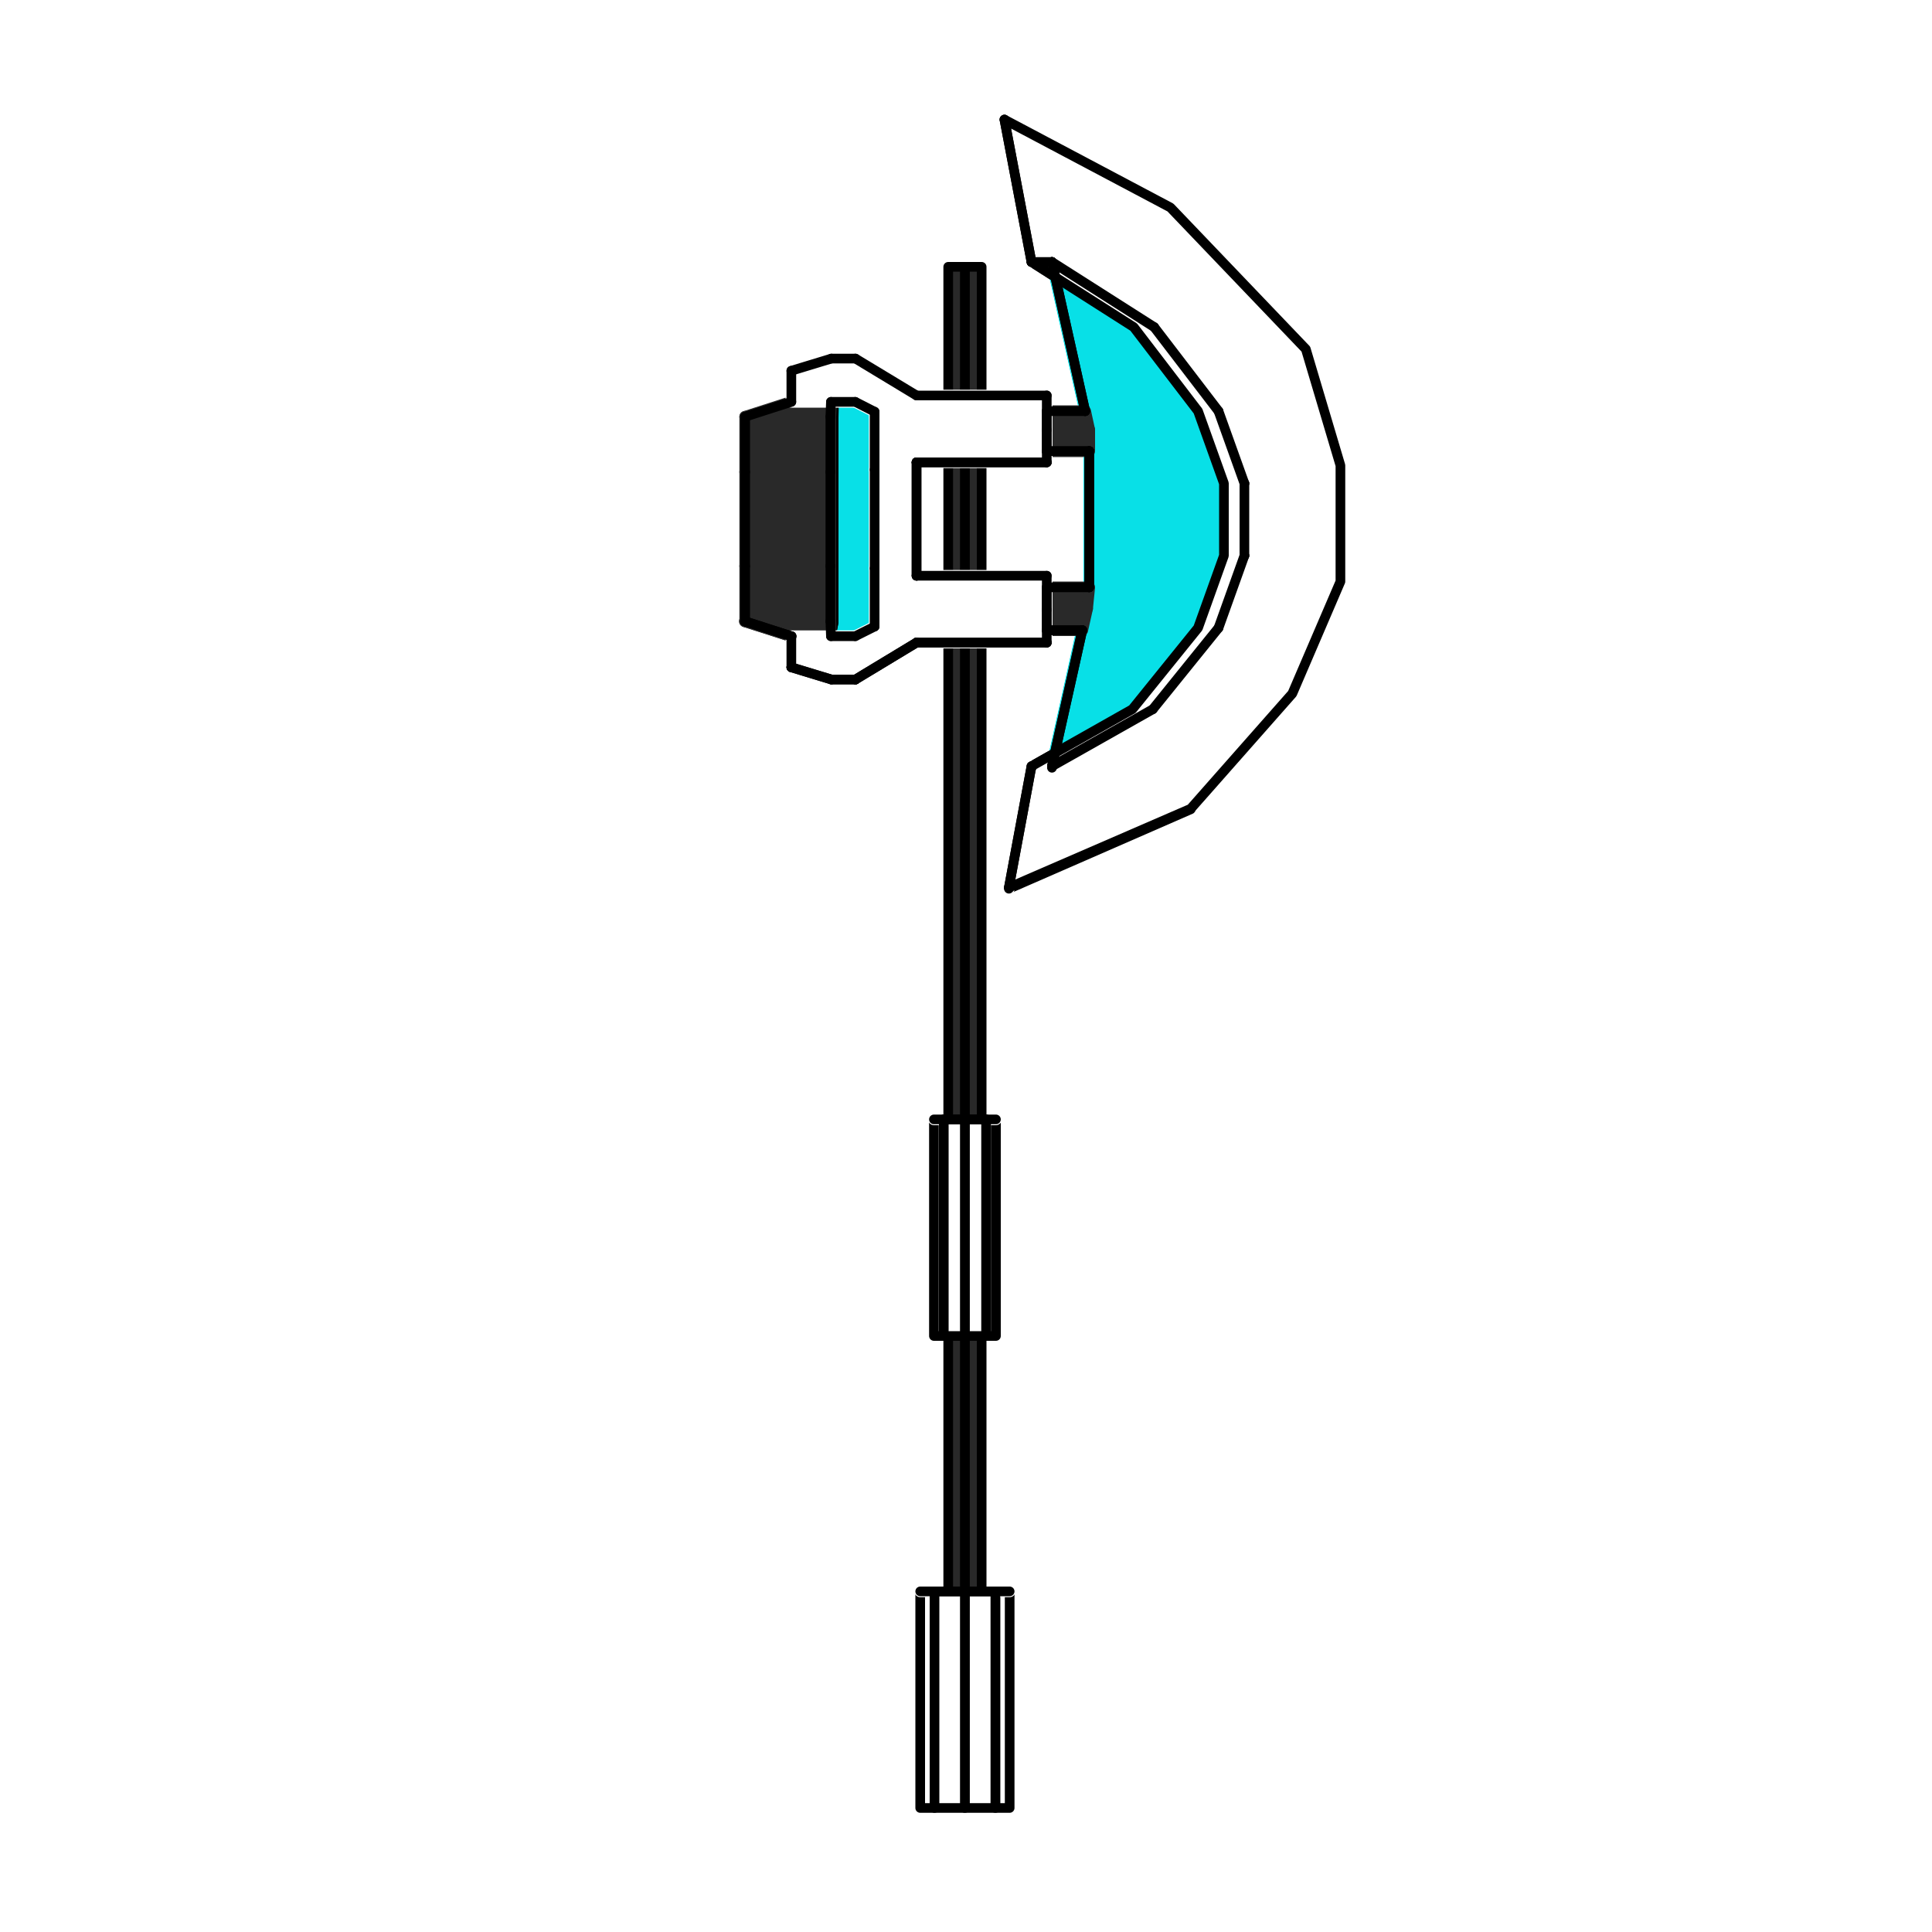
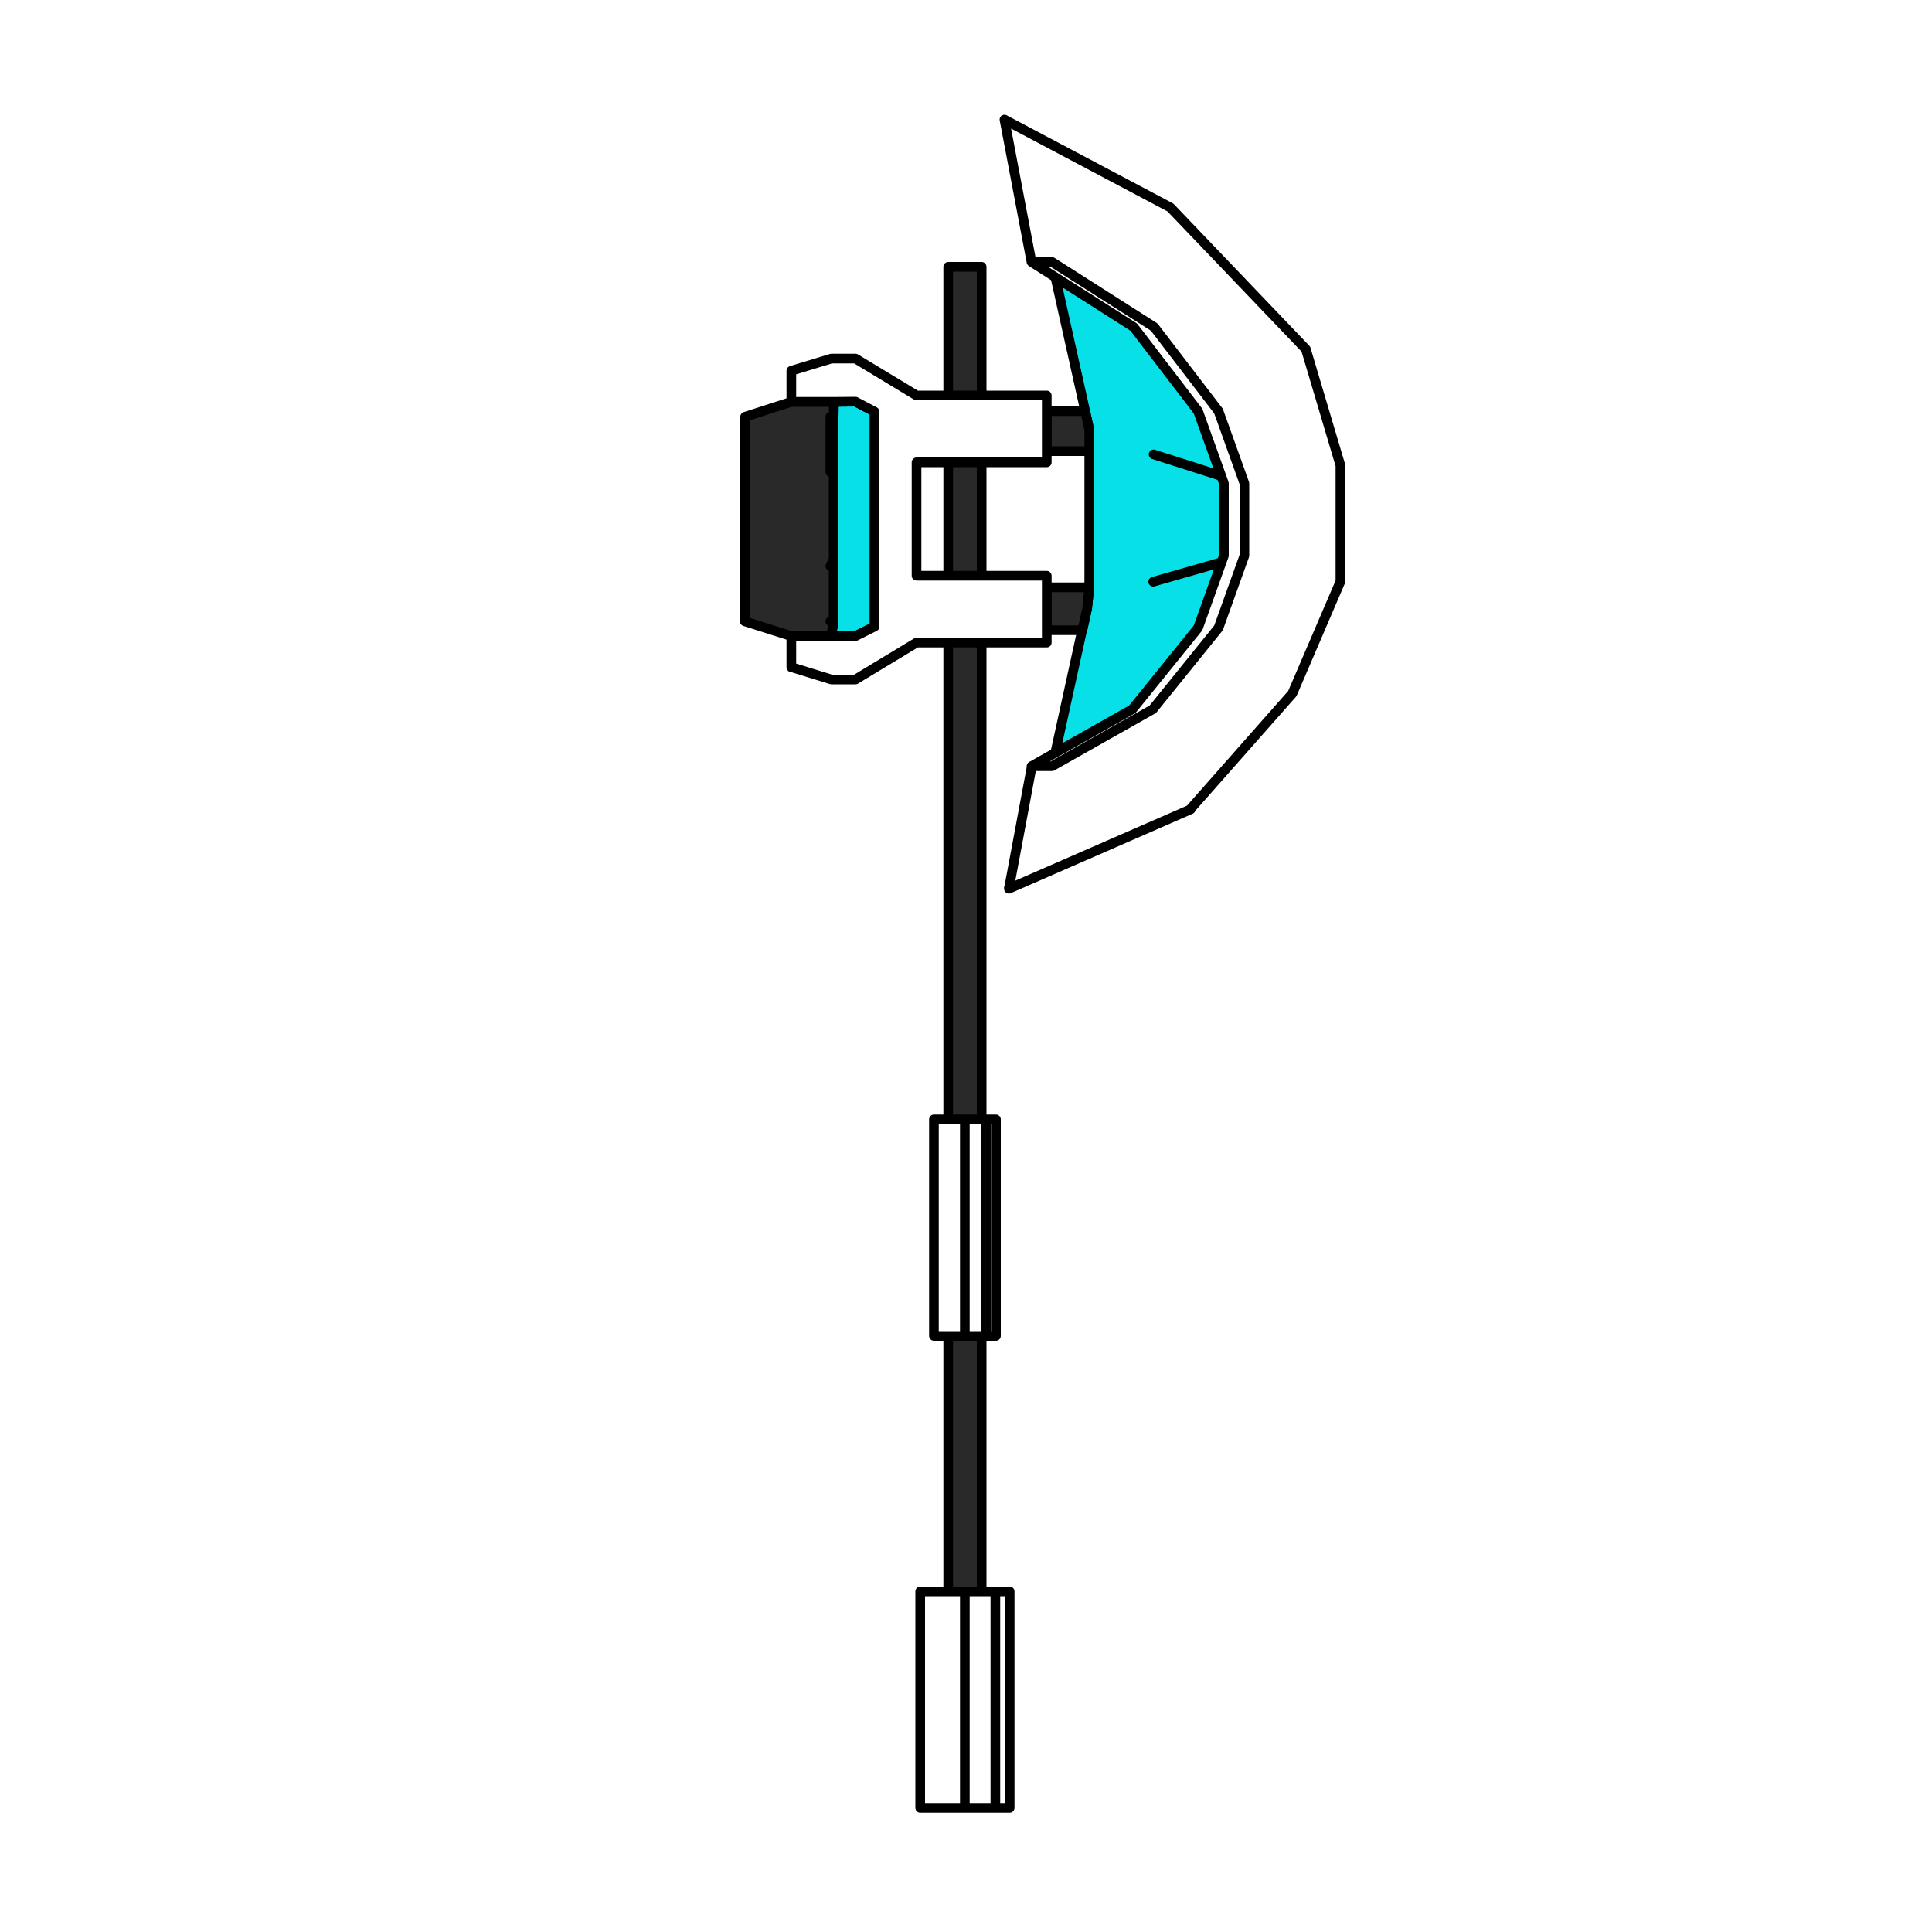
<svg xmlns="http://www.w3.org/2000/svg" viewBox="0 0 100 100" width="100" height="100">
  <rect width="100" height="100" fill="#ffffff" />
-   <path d="M58.61,36.71 L53.39,39.66 L54.45,39.66 L59.67,36.71 L63.07,32.50 L64.41,28.76 L63.35,28.76 L62.01,32.50 Z" fill="#ffffff" fill-rule="evenodd" stroke="#000000" stroke-width="0.5" stroke-linejoin="round" stroke-linecap="round" />
-   <path d="M58.68,16.93 L62.01,21.28 L63.35,25.02 L64.41,25.02 L63.07,21.28 L59.74,16.93 L54.45,13.56 L53.39,13.56 Z" fill="#ffffff" fill-rule="evenodd" stroke="#000000" stroke-width="0.5" stroke-linejoin="round" stroke-linecap="round" />
-   <polygon points="63.35,25.02 63.35,28.76 64.41,28.76 64.41,25.02" fill="#ffffff" stroke="#000000" stroke-width="0.5" stroke-linejoin="round" />
-   <polygon points="59.74,16.93 59.71,23.52 64.41,25.02 64.41,25.02 63.07,21.28" fill="#08e0e7" stroke="#08e0e7" stroke-width="0.6" stroke-linejoin="round" />
-   <polygon points="59.69,30.11 59.67,36.71 63.07,32.50 64.41,28.76 64.41,28.76" fill="#08e0e7" stroke="#08e0e7" stroke-width="0.6" stroke-linejoin="round" />
-   <polygon points="59.71,23.52 59.69,30.11 64.41,28.76 64.41,25.02" fill="#08e0e7" stroke="#08e0e7" stroke-width="0.6" stroke-linejoin="round" />
-   <polygon points="61.63,41.86 52.22,45.94 52.22,46.00 61.63,41.89" fill="#ffffff" stroke="#000000" stroke-width="0.5" stroke-linejoin="round" />
-   <polygon points="40.96,32.93 38.57,32.16 38.55,32.16 40.98,32.93" fill="#292929" stroke="#292929" stroke-width="0.6" stroke-linejoin="round" />
-   <polygon points="54.45,39.66 56.02,32.62 56.01,32.62 54.45,39.74" fill="#08e0e7" stroke="#08e0e7" stroke-width="0.6" stroke-linejoin="round" />
-   <polygon points="56.17,21.28 54.45,13.56 54.45,13.56 56.17,21.28" fill="#08e0e7" stroke="#08e0e7" stroke-width="0.6" stroke-linejoin="round" />
-   <polygon points="56.38,30.40 56.38,23.35 56.38,23.35 56.38,30.40" fill="#08e0e7" stroke="#08e0e7" stroke-width="0.6" stroke-linejoin="round" />
-   <polygon points="54.18,23.35 56.38,23.35 56.38,23.35 54.18,23.35" fill="#292929" stroke="#292929" stroke-width="0.6" stroke-linejoin="round" />
-   <polygon points="54.18,32.62 56.01,32.62 56.02,32.62 54.18,32.62" fill="#292929" stroke="#292929" stroke-width="0.6" stroke-linejoin="round" />
-   <polygon points="43.03,35.17 40.96,34.54 40.99,34.54 43.03,35.17" fill="#ffffff" stroke="#ffffff" stroke-width="0.6" stroke-linejoin="round" />
-   <polygon points="44.28,35.17 43.03,35.17 43.03,35.17 44.28,35.17" fill="#ffffff" stroke="#ffffff" stroke-width="0.6" stroke-linejoin="round" />
-   <polygon points="52.22,45.94 53.39,39.66 53.39,39.74 52.22,46.00" fill="#ffffff" stroke="#ffffff" stroke-width="0.6" stroke-linejoin="round" />
-   <path d="M44.27,32.93 L45.27,32.43 L45.27,31.62 L45.27,29.05 L45.27,24.68 L45.27,22.11 L45.27,21.31 L44.28,20.79 L43.16,20.80 L43.15,21.59 L43.15,22.33 L43.15,24.78 L43.15,28.95 L43.15,31.40 L43.15,32.20 L43.01,32.93 Z" fill="#08e0e7" fill-rule="evenodd" stroke="#000000" stroke-width="0.5" stroke-linejoin="round" stroke-linecap="round" />
-   <polygon points="53.39,13.56 54.45,13.56 54.45,13.56 53.39,13.56" fill="#ffffff" stroke="#ffffff" stroke-width="0.6" stroke-linejoin="round" />
-   <polygon points="48.34,69.15 48.85,69.15 48.85,57.94 48.34,57.94" fill="#ffffff" stroke="#000000" stroke-width="0.5" stroke-linejoin="round" />
-   <polygon points="51.04,69.15 51.55,69.15 51.55,57.94 51.04,57.94" fill="#ffffff" stroke="#000000" stroke-width="0.5" stroke-linejoin="round" />
-   <path d="M43.15,28.95 L43.15,24.78 L43.15,22.33 L43.15,21.59 L43.16,20.80 L43.01,20.80 L42.98,21.57 L42.98,24.43 L42.98,29.30 L42.98,32.16 L43.01,32.93 L43.01,32.93 L43.15,32.20 L43.15,31.40 Z" fill="#292929" fill-rule="evenodd" stroke="#000000" stroke-width="0.5" stroke-linejoin="round" stroke-linecap="round" />
-   <polygon points="54.45,13.56 56.17,21.28 56.38,22.25 59.71,23.52 59.74,16.93" fill="#08e0e7" stroke="#08e0e7" stroke-width="0.6" stroke-linejoin="round" />
-   <polygon points="56.27,31.50 56.02,32.62 54.45,39.66 59.67,36.71 59.69,30.11" fill="#08e0e7" stroke="#08e0e7" stroke-width="0.6" stroke-linejoin="round" />
-   <polygon points="47.44,33.26 44.28,35.17 44.28,35.17 47.44,33.26" fill="#ffffff" stroke="#ffffff" stroke-width="0.6" stroke-linejoin="round" />
-   <polygon points="53.39,13.56 51.99,6.19 51.99,6.19 53.39,13.56" fill="#ffffff" stroke="#ffffff" stroke-width="0.6" stroke-linejoin="round" />
-   <polygon points="56.38,22.25 56.38,23.35 56.38,30.40 56.27,31.50 59.69,30.11 59.71,23.52" fill="#08e0e7" stroke="#08e0e7" stroke-width="0.6" stroke-linejoin="round" />
-   <polygon points="47.63,93.58 48.37,93.58 48.37,82.37 47.63,82.37" fill="#ffffff" stroke="#000000" stroke-width="0.5" stroke-linejoin="round" />
-   <polygon points="51.52,93.58 52.26,93.58 52.26,82.37 51.52,82.37" fill="#ffffff" stroke="#000000" stroke-width="0.5" stroke-linejoin="round" />
-   <polygon points="42.98,24.43 38.57,24.43 38.57,29.30 42.98,29.30" fill="#292929" stroke="#292929" stroke-width="0.6" stroke-linejoin="round" />
-   <polygon points="42.98,29.30 38.57,29.30 38.57,32.16 42.98,32.16" fill="#292929" stroke="#292929" stroke-width="0.6" stroke-linejoin="round" />
-   <polygon points="42.98,21.57 38.57,21.57 38.57,24.43 42.98,24.43" fill="#292929" stroke="#292929" stroke-width="0.6" stroke-linejoin="round" />
-   <polygon points="49.94,57.94 51.04,57.94 51.55,57.94 49.94,57.94" fill="#ffffff" stroke="#ffffff" stroke-width="0.6" stroke-linejoin="round" />
-   <polygon points="48.85,57.94 49.94,57.94 49.94,57.94 48.34,57.94" fill="#ffffff" stroke="#ffffff" stroke-width="0.6" stroke-linejoin="round" />
-   <path d="M43.01,20.80 L43.16,20.80 L44.28,20.79 L45.27,21.31 L45.27,21.31 L44.27,20.80 Z" fill="#ffffff" fill-rule="evenodd" stroke="#000000" stroke-width="0.5" stroke-linejoin="round" stroke-linecap="round" />
-   <polygon points="47.44,33.26 54.18,33.26 54.18,33.26 47.44,33.26" fill="#ffffff" stroke="#ffffff" stroke-width="0.6" stroke-linejoin="round" />
-   <polygon points="47.44,23.93 54.18,23.93 54.18,23.93 47.44,23.93" fill="#ffffff" stroke="#ffffff" stroke-width="0.6" stroke-linejoin="round" />
-   <polygon points="47.44,29.80 47.44,23.93 47.44,23.93 47.44,29.80" fill="#ffffff" stroke="#ffffff" stroke-width="0.6" stroke-linejoin="round" />
-   <path d="M58.61,36.71 L53.39,39.66 L52.22,45.94 L61.63,41.86 L66.89,35.90 L69.38,30.10 L69.38,24.09 L67.59,18.07 L60.58,10.74 L51.99,6.19 L53.39,13.56 L58.68,16.93 L62.01,21.28 L63.35,25.02 L63.35,25.02 L63.35,28.76 L63.35,28.76 L62.01,32.50 Z" fill="#ffffff" fill-rule="evenodd" stroke="#000000" stroke-width="0.5" stroke-linejoin="round" stroke-linecap="round" />
-   <polygon points="40.96,32.93 43.01,32.93 42.98,32.16 38.57,32.16" fill="#292929" stroke="#292929" stroke-width="0.6" stroke-linejoin="round" />
-   <polygon points="42.98,21.57 43.01,20.80 40.96,20.80 38.57,21.57" fill="#292929" stroke="#292929" stroke-width="0.6" stroke-linejoin="round" />
-   <polygon points="54.18,23.35 56.38,23.35 56.38,22.25 54.18,22.25" fill="#292929" stroke="#292929" stroke-width="0.6" stroke-linejoin="round" />
-   <polygon points="56.38,22.25 56.17,21.28 54.18,21.28 54.18,22.25" fill="#292929" stroke="#292929" stroke-width="0.6" stroke-linejoin="round" />
-   <polygon points="49.94,82.37 51.52,82.37 52.26,82.37 49.94,82.37" fill="#ffffff" stroke="#ffffff" stroke-width="0.6" stroke-linejoin="round" />
-   <polygon points="48.37,82.37 49.94,82.37 49.94,82.37 47.63,82.37" fill="#ffffff" stroke="#ffffff" stroke-width="0.6" stroke-linejoin="round" />
-   <polygon points="54.18,32.62 56.02,32.62 56.27,31.50 54.18,31.56" fill="#292929" stroke="#292929" stroke-width="0.6" stroke-linejoin="round" />
-   <polygon points="56.27,31.50 56.38,30.40 54.18,30.40 54.18,31.56" fill="#292929" stroke="#292929" stroke-width="0.6" stroke-linejoin="round" />
-   <polygon points="49.94,82.62 50.81,82.62 50.81,13.81 49.94,13.81" fill="#292929" stroke="#000000" stroke-width="0.5" stroke-linejoin="round" />
-   <polygon points="49.08,82.62 49.94,82.62 49.94,13.81 49.08,13.81" fill="#292929" stroke="#000000" stroke-width="0.5" stroke-linejoin="round" />
-   <polygon points="43.01,32.93 40.96,32.93 40.96,34.54 43.03,35.17" fill="#ffffff" stroke="#ffffff" stroke-width="0.6" stroke-linejoin="round" />
-   <polygon points="43.03,18.56 40.96,19.19 40.96,20.80 43.01,20.80" fill="#ffffff" stroke="#ffffff" stroke-width="0.6" stroke-linejoin="round" />
-   <polygon points="44.27,32.93 43.01,32.93 43.03,35.17 44.28,35.17" fill="#ffffff" stroke="#ffffff" stroke-width="0.6" stroke-linejoin="round" />
-   <polygon points="44.28,18.56 43.03,18.56 43.01,20.80 44.27,20.80" fill="#ffffff" stroke="#ffffff" stroke-width="0.6" stroke-linejoin="round" />
-   <polygon points="45.27,32.43 44.27,32.93 44.28,35.17 47.44,33.26" fill="#ffffff" stroke="#ffffff" stroke-width="0.6" stroke-linejoin="round" />
-   <polygon points="47.44,20.47 44.28,18.56 44.27,20.80 45.27,21.31" fill="#ffffff" stroke="#ffffff" stroke-width="0.6" stroke-linejoin="round" />
-   <polygon points="47.44,29.80 45.27,29.42 45.27,32.43 47.44,33.26" fill="#ffffff" stroke="#ffffff" stroke-width="0.6" stroke-linejoin="round" />
-   <polygon points="47.44,20.47 45.27,21.31 45.27,24.31 47.44,23.93" fill="#ffffff" stroke="#ffffff" stroke-width="0.6" stroke-linejoin="round" />
-   <polygon points="45.27,29.42 47.44,29.80 47.44,23.93 45.27,24.31" fill="#ffffff" stroke="#ffffff" stroke-width="0.6" stroke-linejoin="round" />
-   <polygon points="49.94,69.15 51.04,69.15 51.04,57.94 49.94,57.94" fill="#ffffff" stroke="#000000" stroke-width="0.5" stroke-linejoin="round" />
-   <polygon points="48.85,69.15 49.94,69.15 49.94,57.94 48.85,57.94" fill="#ffffff" stroke="#000000" stroke-width="0.5" stroke-linejoin="round" />
-   <polygon points="47.44,33.26 54.18,33.26 54.18,31.56 54.18,29.80 47.44,29.80" fill="#ffffff" stroke="#ffffff" stroke-width="0.6" stroke-linejoin="round" />
-   <polygon points="47.44,23.93 54.18,23.93 54.18,22.25 54.18,20.47 47.44,20.47" fill="#ffffff" stroke="#ffffff" stroke-width="0.6" stroke-linejoin="round" />
-   <polygon points="49.94,93.58 51.52,93.58 51.52,82.37 49.94,82.37" fill="#ffffff" stroke="#000000" stroke-width="0.5" stroke-linejoin="round" />
-   <polygon points="48.37,93.58 49.94,93.58 49.94,82.37 48.37,82.37" fill="#ffffff" stroke="#000000" stroke-width="0.5" stroke-linejoin="round" />
-   <line x1="43.01" y1="32.93" x2="42.98" y2="32.16" stroke="#000000" stroke-width="0.5" stroke-linecap="round" />
-   <line x1="38.57" y1="32.16" x2="40.96" y2="32.93" stroke="#000000" stroke-width="0.5" stroke-linecap="round" />
-   <line x1="38.57" y1="24.43" x2="38.57" y2="29.30" stroke="#000000" stroke-width="0.5" stroke-linecap="round" />
-   <line x1="42.98" y1="29.30" x2="42.98" y2="24.43" stroke="#000000" stroke-width="0.5" stroke-linecap="round" />
-   <line x1="38.57" y1="29.30" x2="38.57" y2="32.16" stroke="#000000" stroke-width="0.5" stroke-linecap="round" />
-   <line x1="42.98" y1="32.16" x2="42.98" y2="29.30" stroke="#000000" stroke-width="0.5" stroke-linecap="round" />
-   <line x1="38.57" y1="21.57" x2="38.57" y2="24.43" stroke="#000000" stroke-width="0.5" stroke-linecap="round" />
-   <line x1="42.98" y1="24.43" x2="42.98" y2="21.57" stroke="#000000" stroke-width="0.5" stroke-linecap="round" />
-   <line x1="42.98" y1="21.57" x2="43.01" y2="20.80" stroke="#000000" stroke-width="0.5" stroke-linecap="round" />
-   <line x1="40.96" y1="20.80" x2="38.57" y2="21.57" stroke="#000000" stroke-width="0.5" stroke-linecap="round" />
-   <line x1="53.39" y1="13.56" x2="51.99" y2="6.19" stroke="#000000" stroke-width="0.5" stroke-linecap="round" />
-   <line x1="51.99" y1="6.19" x2="51.99" y2="6.19" stroke="#000000" stroke-width="0.5" stroke-linecap="round" />
-   <line x1="53.39" y1="13.56" x2="53.39" y2="13.56" stroke="#000000" stroke-width="0.5" stroke-linecap="round" />
-   <line x1="54.45" y1="13.56" x2="54.45" y2="13.56" stroke="#000000" stroke-width="0.5" stroke-linecap="round" />
-   <line x1="54.45" y1="13.56" x2="53.39" y2="13.56" stroke="#000000" stroke-width="0.5" stroke-linecap="round" />
-   <line x1="53.39" y1="13.56" x2="53.39" y2="13.56" stroke="#000000" stroke-width="0.5" stroke-linecap="round" />
-   <line x1="52.22" y1="45.94" x2="53.39" y2="39.66" stroke="#000000" stroke-width="0.5" stroke-linecap="round" />
-   <line x1="53.39" y1="39.66" x2="53.39" y2="39.74" stroke="#000000" stroke-width="0.5" stroke-linecap="round" />
-   <line x1="52.22" y1="46.00" x2="52.22" y2="45.94" stroke="#000000" stroke-width="0.5" stroke-linecap="round" />
-   <line x1="45.27" y1="29.42" x2="45.27" y2="32.43" stroke="#000000" stroke-width="0.5" stroke-linecap="round" />
-   <line x1="47.44" y1="33.26" x2="54.18" y2="33.26" stroke="#000000" stroke-width="0.5" stroke-linecap="round" />
-   <line x1="54.18" y1="33.26" x2="54.18" y2="31.56" stroke="#000000" stroke-width="0.5" stroke-linecap="round" />
-   <line x1="54.18" y1="31.56" x2="54.18" y2="29.80" stroke="#000000" stroke-width="0.5" stroke-linecap="round" />
-   <line x1="54.18" y1="29.80" x2="47.44" y2="29.80" stroke="#000000" stroke-width="0.5" stroke-linecap="round" />
-   <line x1="45.27" y1="32.43" x2="44.27" y2="32.93" stroke="#000000" stroke-width="0.5" stroke-linecap="round" />
-   <line x1="44.28" y1="35.17" x2="47.44" y2="33.26" stroke="#000000" stroke-width="0.5" stroke-linecap="round" />
-   <line x1="47.44" y1="23.93" x2="54.18" y2="23.93" stroke="#000000" stroke-width="0.5" stroke-linecap="round" />
-   <line x1="54.18" y1="23.93" x2="54.18" y2="22.25" stroke="#000000" stroke-width="0.5" stroke-linecap="round" />
-   <line x1="54.18" y1="22.25" x2="54.18" y2="20.47" stroke="#000000" stroke-width="0.5" stroke-linecap="round" />
-   <line x1="54.18" y1="20.47" x2="47.44" y2="20.47" stroke="#000000" stroke-width="0.5" stroke-linecap="round" />
-   <line x1="45.27" y1="21.31" x2="45.27" y2="24.31" stroke="#000000" stroke-width="0.5" stroke-linecap="round" />
-   <line x1="47.44" y1="29.80" x2="47.44" y2="23.93" stroke="#000000" stroke-width="0.5" stroke-linecap="round" />
-   <line x1="45.27" y1="24.31" x2="45.27" y2="29.42" stroke="#000000" stroke-width="0.5" stroke-linecap="round" />
-   <line x1="44.27" y1="32.93" x2="43.01" y2="32.93" stroke="#000000" stroke-width="0.5" stroke-linecap="round" />
-   <line x1="43.03" y1="35.17" x2="44.28" y2="35.17" stroke="#000000" stroke-width="0.5" stroke-linecap="round" />
-   <line x1="47.44" y1="20.47" x2="44.28" y2="18.56" stroke="#000000" stroke-width="0.5" stroke-linecap="round" />
-   <line x1="44.27" y1="20.80" x2="45.27" y2="21.31" stroke="#000000" stroke-width="0.5" stroke-linecap="round" />
-   <line x1="44.28" y1="18.56" x2="43.03" y2="18.56" stroke="#000000" stroke-width="0.5" stroke-linecap="round" />
-   <line x1="43.01" y1="20.80" x2="44.27" y2="20.80" stroke="#000000" stroke-width="0.5" stroke-linecap="round" />
-   <line x1="40.96" y1="32.93" x2="40.96" y2="34.54" stroke="#000000" stroke-width="0.5" stroke-linecap="round" />
-   <line x1="40.96" y1="34.54" x2="43.03" y2="35.17" stroke="#000000" stroke-width="0.5" stroke-linecap="round" />
-   <line x1="43.03" y1="18.56" x2="40.96" y2="19.19" stroke="#000000" stroke-width="0.5" stroke-linecap="round" />
-   <line x1="40.96" y1="19.19" x2="40.96" y2="20.80" stroke="#000000" stroke-width="0.5" stroke-linecap="round" />
-   <line x1="54.18" y1="33.26" x2="54.18" y2="33.26" stroke="#000000" stroke-width="0.5" stroke-linecap="round" />
-   <line x1="54.18" y1="33.26" x2="47.44" y2="33.26" stroke="#000000" stroke-width="0.5" stroke-linecap="round" />
-   <line x1="47.44" y1="33.26" x2="47.44" y2="33.26" stroke="#000000" stroke-width="0.5" stroke-linecap="round" />
-   <line x1="54.18" y1="23.93" x2="54.18" y2="23.93" stroke="#000000" stroke-width="0.5" stroke-linecap="round" />
-   <line x1="54.18" y1="23.93" x2="47.44" y2="23.93" stroke="#000000" stroke-width="0.5" stroke-linecap="round" />
-   <line x1="47.44" y1="23.93" x2="47.44" y2="23.93" stroke="#000000" stroke-width="0.5" stroke-linecap="round" />
-   <line x1="43.03" y1="35.17" x2="40.96" y2="34.54" stroke="#000000" stroke-width="0.5" stroke-linecap="round" />
-   <line x1="40.96" y1="34.54" x2="40.99" y2="34.54" stroke="#000000" stroke-width="0.5" stroke-linecap="round" />
-   <line x1="44.28" y1="35.17" x2="43.03" y2="35.17" stroke="#000000" stroke-width="0.5" stroke-linecap="round" />
-   <line x1="44.28" y1="35.17" x2="44.28" y2="35.17" stroke="#000000" stroke-width="0.5" stroke-linecap="round" />
-   <line x1="40.96" y1="32.93" x2="38.57" y2="32.16" stroke="#000000" stroke-width="0.5" stroke-linecap="round" />
-   <line x1="38.57" y1="32.16" x2="38.55" y2="32.16" stroke="#000000" stroke-width="0.5" stroke-linecap="round" />
-   <line x1="40.98" y1="32.93" x2="40.96" y2="32.93" stroke="#000000" stroke-width="0.5" stroke-linecap="round" />
-   <line x1="47.44" y1="33.26" x2="44.28" y2="35.17" stroke="#000000" stroke-width="0.5" stroke-linecap="round" />
-   <line x1="44.28" y1="35.17" x2="44.28" y2="35.17" stroke="#000000" stroke-width="0.5" stroke-linecap="round" />
-   <line x1="47.44" y1="33.26" x2="47.44" y2="33.26" stroke="#000000" stroke-width="0.5" stroke-linecap="round" />
-   <line x1="47.44" y1="23.93" x2="47.44" y2="23.93" stroke="#000000" stroke-width="0.5" stroke-linecap="round" />
-   <line x1="47.44" y1="23.93" x2="47.44" y2="29.80" stroke="#000000" stroke-width="0.5" stroke-linecap="round" />
-   <line x1="47.44" y1="29.80" x2="47.44" y2="29.80" stroke="#000000" stroke-width="0.5" stroke-linecap="round" />
-   <line x1="56.02" y1="32.62" x2="54.45" y2="39.66" stroke="#000000" stroke-width="0.5" stroke-linecap="round" />
-   <line x1="54.45" y1="39.66" x2="59.67" y2="36.71" stroke="#000000" stroke-width="0.5" stroke-linecap="round" />
-   <line x1="54.45" y1="13.56" x2="56.17" y2="21.28" stroke="#000000" stroke-width="0.5" stroke-linecap="round" />
-   <line x1="59.74" y1="16.93" x2="54.45" y2="13.56" stroke="#000000" stroke-width="0.5" stroke-linecap="round" />
-   <line x1="56.38" y1="23.35" x2="56.38" y2="30.40" stroke="#000000" stroke-width="0.5" stroke-linecap="round" />
-   <line x1="64.41" y1="25.02" x2="64.41" y2="25.02" stroke="#000000" stroke-width="0.5" stroke-linecap="round" />
-   <line x1="64.41" y1="25.02" x2="63.07" y2="21.28" stroke="#000000" stroke-width="0.5" stroke-linecap="round" />
-   <line x1="63.07" y1="21.28" x2="59.74" y2="16.93" stroke="#000000" stroke-width="0.5" stroke-linecap="round" />
-   <line x1="59.67" y1="36.71" x2="63.07" y2="32.50" stroke="#000000" stroke-width="0.5" stroke-linecap="round" />
-   <line x1="63.07" y1="32.50" x2="64.41" y2="28.76" stroke="#000000" stroke-width="0.5" stroke-linecap="round" />
-   <line x1="64.41" y1="28.76" x2="64.41" y2="28.76" stroke="#000000" stroke-width="0.5" stroke-linecap="round" />
-   <line x1="64.41" y1="28.76" x2="64.41" y2="25.02" stroke="#000000" stroke-width="0.5" stroke-linecap="round" />
-   <line x1="54.45" y1="39.66" x2="56.02" y2="32.62" stroke="#000000" stroke-width="0.5" stroke-linecap="round" />
-   <line x1="56.02" y1="32.62" x2="56.01" y2="32.62" stroke="#000000" stroke-width="0.5" stroke-linecap="round" />
-   <line x1="54.45" y1="39.74" x2="54.45" y2="39.66" stroke="#000000" stroke-width="0.5" stroke-linecap="round" />
-   <line x1="56.38" y1="30.40" x2="54.18" y2="30.40" stroke="#000000" stroke-width="0.5" stroke-linecap="round" />
-   <line x1="54.18" y1="30.40" x2="54.18" y2="31.56" stroke="#000000" stroke-width="0.5" stroke-linecap="round" />
-   <line x1="54.18" y1="32.62" x2="56.02" y2="32.62" stroke="#000000" stroke-width="0.5" stroke-linecap="round" />
-   <line x1="54.18" y1="31.56" x2="54.18" y2="32.62" stroke="#000000" stroke-width="0.5" stroke-linecap="round" />
-   <line x1="49.94" y1="57.94" x2="51.04" y2="57.94" stroke="#000000" stroke-width="0.5" stroke-linecap="round" />
-   <line x1="51.04" y1="57.94" x2="51.55" y2="57.94" stroke="#000000" stroke-width="0.5" stroke-linecap="round" />
-   <line x1="48.85" y1="57.94" x2="49.94" y2="57.94" stroke="#000000" stroke-width="0.5" stroke-linecap="round" />
-   <line x1="48.34" y1="57.94" x2="48.85" y2="57.94" stroke="#000000" stroke-width="0.5" stroke-linecap="round" />
-   <line x1="56.17" y1="21.28" x2="54.18" y2="21.28" stroke="#000000" stroke-width="0.5" stroke-linecap="round" />
-   <line x1="54.18" y1="21.28" x2="54.18" y2="22.25" stroke="#000000" stroke-width="0.5" stroke-linecap="round" />
-   <line x1="54.18" y1="23.35" x2="56.38" y2="23.35" stroke="#000000" stroke-width="0.5" stroke-linecap="round" />
-   <line x1="54.18" y1="22.25" x2="54.18" y2="23.35" stroke="#000000" stroke-width="0.5" stroke-linecap="round" />
-   <line x1="56.17" y1="21.28" x2="54.45" y2="13.56" stroke="#000000" stroke-width="0.5" stroke-linecap="round" />
-   <line x1="54.45" y1="13.56" x2="54.45" y2="13.56" stroke="#000000" stroke-width="0.5" stroke-linecap="round" />
-   <line x1="56.17" y1="21.28" x2="56.17" y2="21.28" stroke="#000000" stroke-width="0.5" stroke-linecap="round" />
-   <line x1="56.38" y1="23.35" x2="56.38" y2="23.35" stroke="#000000" stroke-width="0.5" stroke-linecap="round" />
-   <line x1="56.38" y1="23.35" x2="54.18" y2="23.35" stroke="#000000" stroke-width="0.5" stroke-linecap="round" />
-   <line x1="54.18" y1="23.35" x2="54.18" y2="23.35" stroke="#000000" stroke-width="0.5" stroke-linecap="round" />
-   <line x1="56.38" y1="30.40" x2="56.38" y2="23.35" stroke="#000000" stroke-width="0.5" stroke-linecap="round" />
-   <line x1="56.38" y1="23.35" x2="56.38" y2="23.35" stroke="#000000" stroke-width="0.5" stroke-linecap="round" />
-   <line x1="56.38" y1="30.40" x2="56.38" y2="30.40" stroke="#000000" stroke-width="0.5" stroke-linecap="round" />
-   <line x1="56.01" y1="32.62" x2="56.02" y2="32.62" stroke="#000000" stroke-width="0.5" stroke-linecap="round" />
-   <line x1="56.02" y1="32.62" x2="54.18" y2="32.62" stroke="#000000" stroke-width="0.5" stroke-linecap="round" />
-   <line x1="54.18" y1="32.62" x2="54.18" y2="32.62" stroke="#000000" stroke-width="0.5" stroke-linecap="round" />
-   <line x1="49.94" y1="82.37" x2="51.52" y2="82.37" stroke="#000000" stroke-width="0.5" stroke-linecap="round" />
-   <line x1="51.52" y1="82.37" x2="52.26" y2="82.37" stroke="#000000" stroke-width="0.5" stroke-linecap="round" />
-   <line x1="48.37" y1="82.37" x2="49.94" y2="82.37" stroke="#000000" stroke-width="0.5" stroke-linecap="round" />
-   <line x1="47.63" y1="82.37" x2="48.37" y2="82.37" stroke="#000000" stroke-width="0.5" stroke-linecap="round" />
+   <polygon points="44.27,32.93 45.27,32.43 45.27,31.62 45.27,29.05 45.27,24.68 45.27,22.11 45.27,21.31 44.28,20.79 43.16,20.80 43.15,21.59 43.15,22.33 43.15,24.78 43.15,28.95 43.15,31.40 43.15,32.20 43.01,32.93" fill="#08e0e7" stroke="#000000" stroke-width="0.5" stroke-linejoin="round" />
+   <polygon points="56.38,30.40 56.27,31.50 56.02,32.62 56.01,32.62 54.45,39.74 54.45,39.66 59.67,36.71 63.07,32.50 64.41,28.76 64.41,28.76 59.69,30.11 64.41,28.76 64.41,25.02 59.71,23.52 64.41,25.02 64.41,25.02 63.07,21.28 59.74,16.93 54.45,13.56 54.45,13.56 56.17,21.28 56.17,21.28 56.38,22.25 56.38,23.35 56.38,23.35 56.38,30.40" fill="#08e0e7" stroke="#000000" stroke-width="0.5" stroke-linejoin="round" />
+   <polygon points="49.94,82.62 50.81,82.62 50.81,13.81 49.94,13.81 49.08,13.81 49.08,82.62" fill="#292929" stroke="#000000" stroke-width="0.5" stroke-linejoin="round" />
+   <polygon points="42.98,32.16 43.15,32.20 43.15,31.40 43.15,28.95 42.98,29.30 43.15,28.95 43.15,24.78 43.15,22.33 43.15,21.59 42.98,21.57 42.98,24.43 42.98,21.57 43.15,21.59 43.16,20.80 43.01,20.80 40.96,20.80 38.57,21.57 38.57,24.43 38.57,29.30 38.57,32.16 38.55,32.16 40.98,32.93 40.96,32.93 43.01,32.93 43.01,32.93 43.15,32.20" fill="#292929" stroke="#000000" stroke-width="0.5" stroke-linejoin="round" />
+   <polygon points="56.02,32.62 56.27,31.50 56.38,30.40 54.18,30.40 54.18,31.56 54.18,32.62 54.18,32.62 56.01,32.62" fill="#292929" stroke="#000000" stroke-width="0.5" stroke-linejoin="round" />
+   <polygon points="56.38,23.35 56.38,22.25 56.17,21.28 54.18,21.28 54.18,22.25 54.18,23.35 54.18,23.35 56.38,23.35" fill="#292929" stroke="#000000" stroke-width="0.5" stroke-linejoin="round" />
+   <polygon points="52.22,45.94 52.22,46.00 61.63,41.89 61.63,41.86 66.89,35.90 69.38,30.10 69.38,24.09 67.59,18.07 60.58,10.74 51.99,6.19 51.99,6.19 53.39,13.56 58.68,16.93 62.01,21.28 63.35,25.02 63.35,28.76 62.01,32.50 58.61,36.71 53.39,39.66 54.45,39.66 59.67,36.71 63.07,32.50 64.41,28.76 64.41,25.02 63.07,21.28 59.74,16.93 54.45,13.56 54.45,13.56 53.39,13.56 58.68,16.93 62.01,21.28 63.35,25.02 63.35,25.02 63.35,28.76 63.35,28.76 62.01,32.50 58.61,36.71 53.39,39.66 53.39,39.74 52.22,46.00" fill="#ffffff" stroke="#000000" stroke-width="0.5" stroke-linejoin="round" />
+   <polygon points="45.27,21.31 45.27,24.31 45.27,29.42 45.27,32.43 44.27,32.93 43.01,32.93 40.96,32.93 40.96,34.54 40.99,34.54 43.03,35.17 43.03,35.17 43.03,35.17 44.28,35.17 44.28,35.17 44.28,35.17 47.44,33.26 47.44,33.26 47.44,33.26 54.18,33.26 54.18,33.26 54.18,31.56 54.18,29.80 47.44,29.80 47.44,29.80 47.44,23.93 47.44,23.93 47.44,23.93 54.18,23.93 54.18,23.93 54.18,22.25 54.18,20.47 47.44,20.47 44.28,18.56 43.03,18.56 40.96,19.19 40.96,20.80 43.01,20.80 43.16,20.80 44.28,20.79 44.27,20.80 44.28,20.79 45.27,21.31" fill="#ffffff" stroke="#000000" stroke-width="0.5" stroke-linejoin="round" />
+   <polygon points="48.85,57.94 49.94,57.94 49.94,69.15 51.04,69.15 51.04,57.94 51.04,69.15 51.55,69.15 51.55,57.94 49.94,57.94 48.34,57.94 48.34,69.15 48.85,69.15 49.94,69.15 49.94,57.94" fill="#ffffff" stroke="#000000" stroke-width="0.5" stroke-linejoin="round" />
+   <polygon points="48.37,82.37 49.94,82.37 49.94,93.58 51.52,93.58 51.52,82.37 51.52,93.58 52.26,93.58 52.26,82.37 49.94,82.37 47.63,82.37 47.63,93.58 48.37,93.58 49.94,93.58 49.94,82.37" fill="#ffffff" stroke="#000000" stroke-width="0.5" stroke-linejoin="round" />
</svg>
